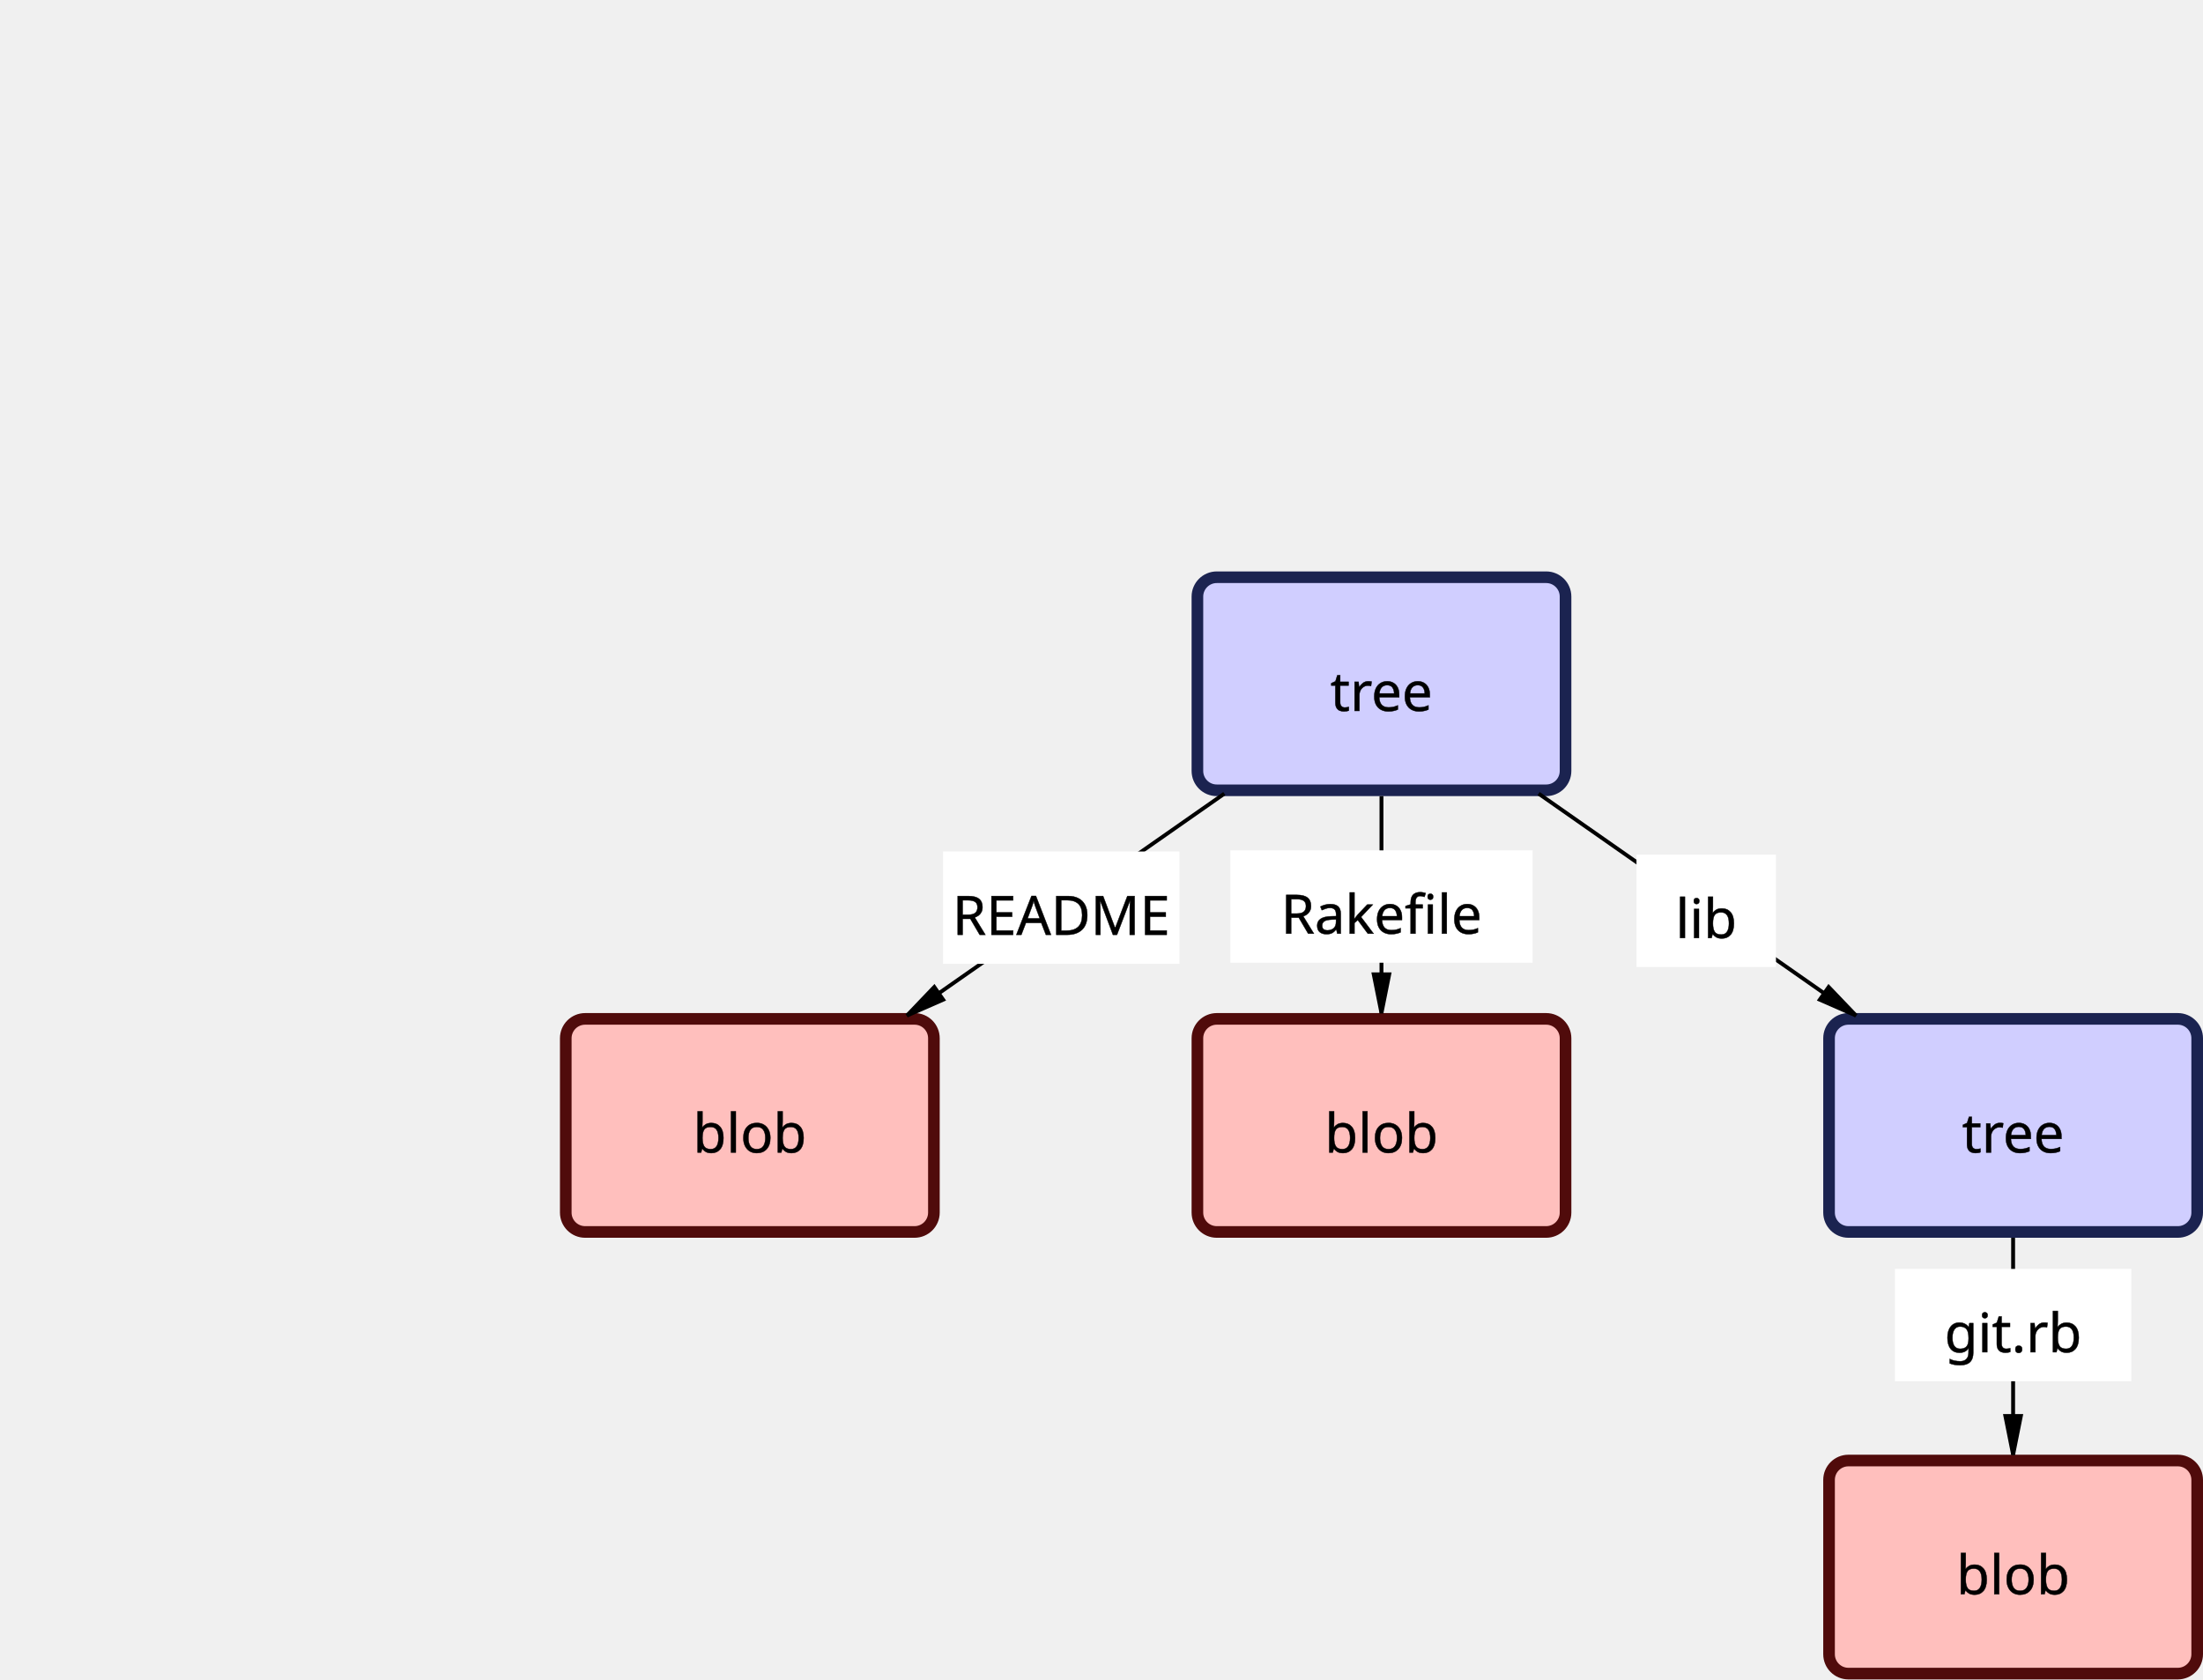
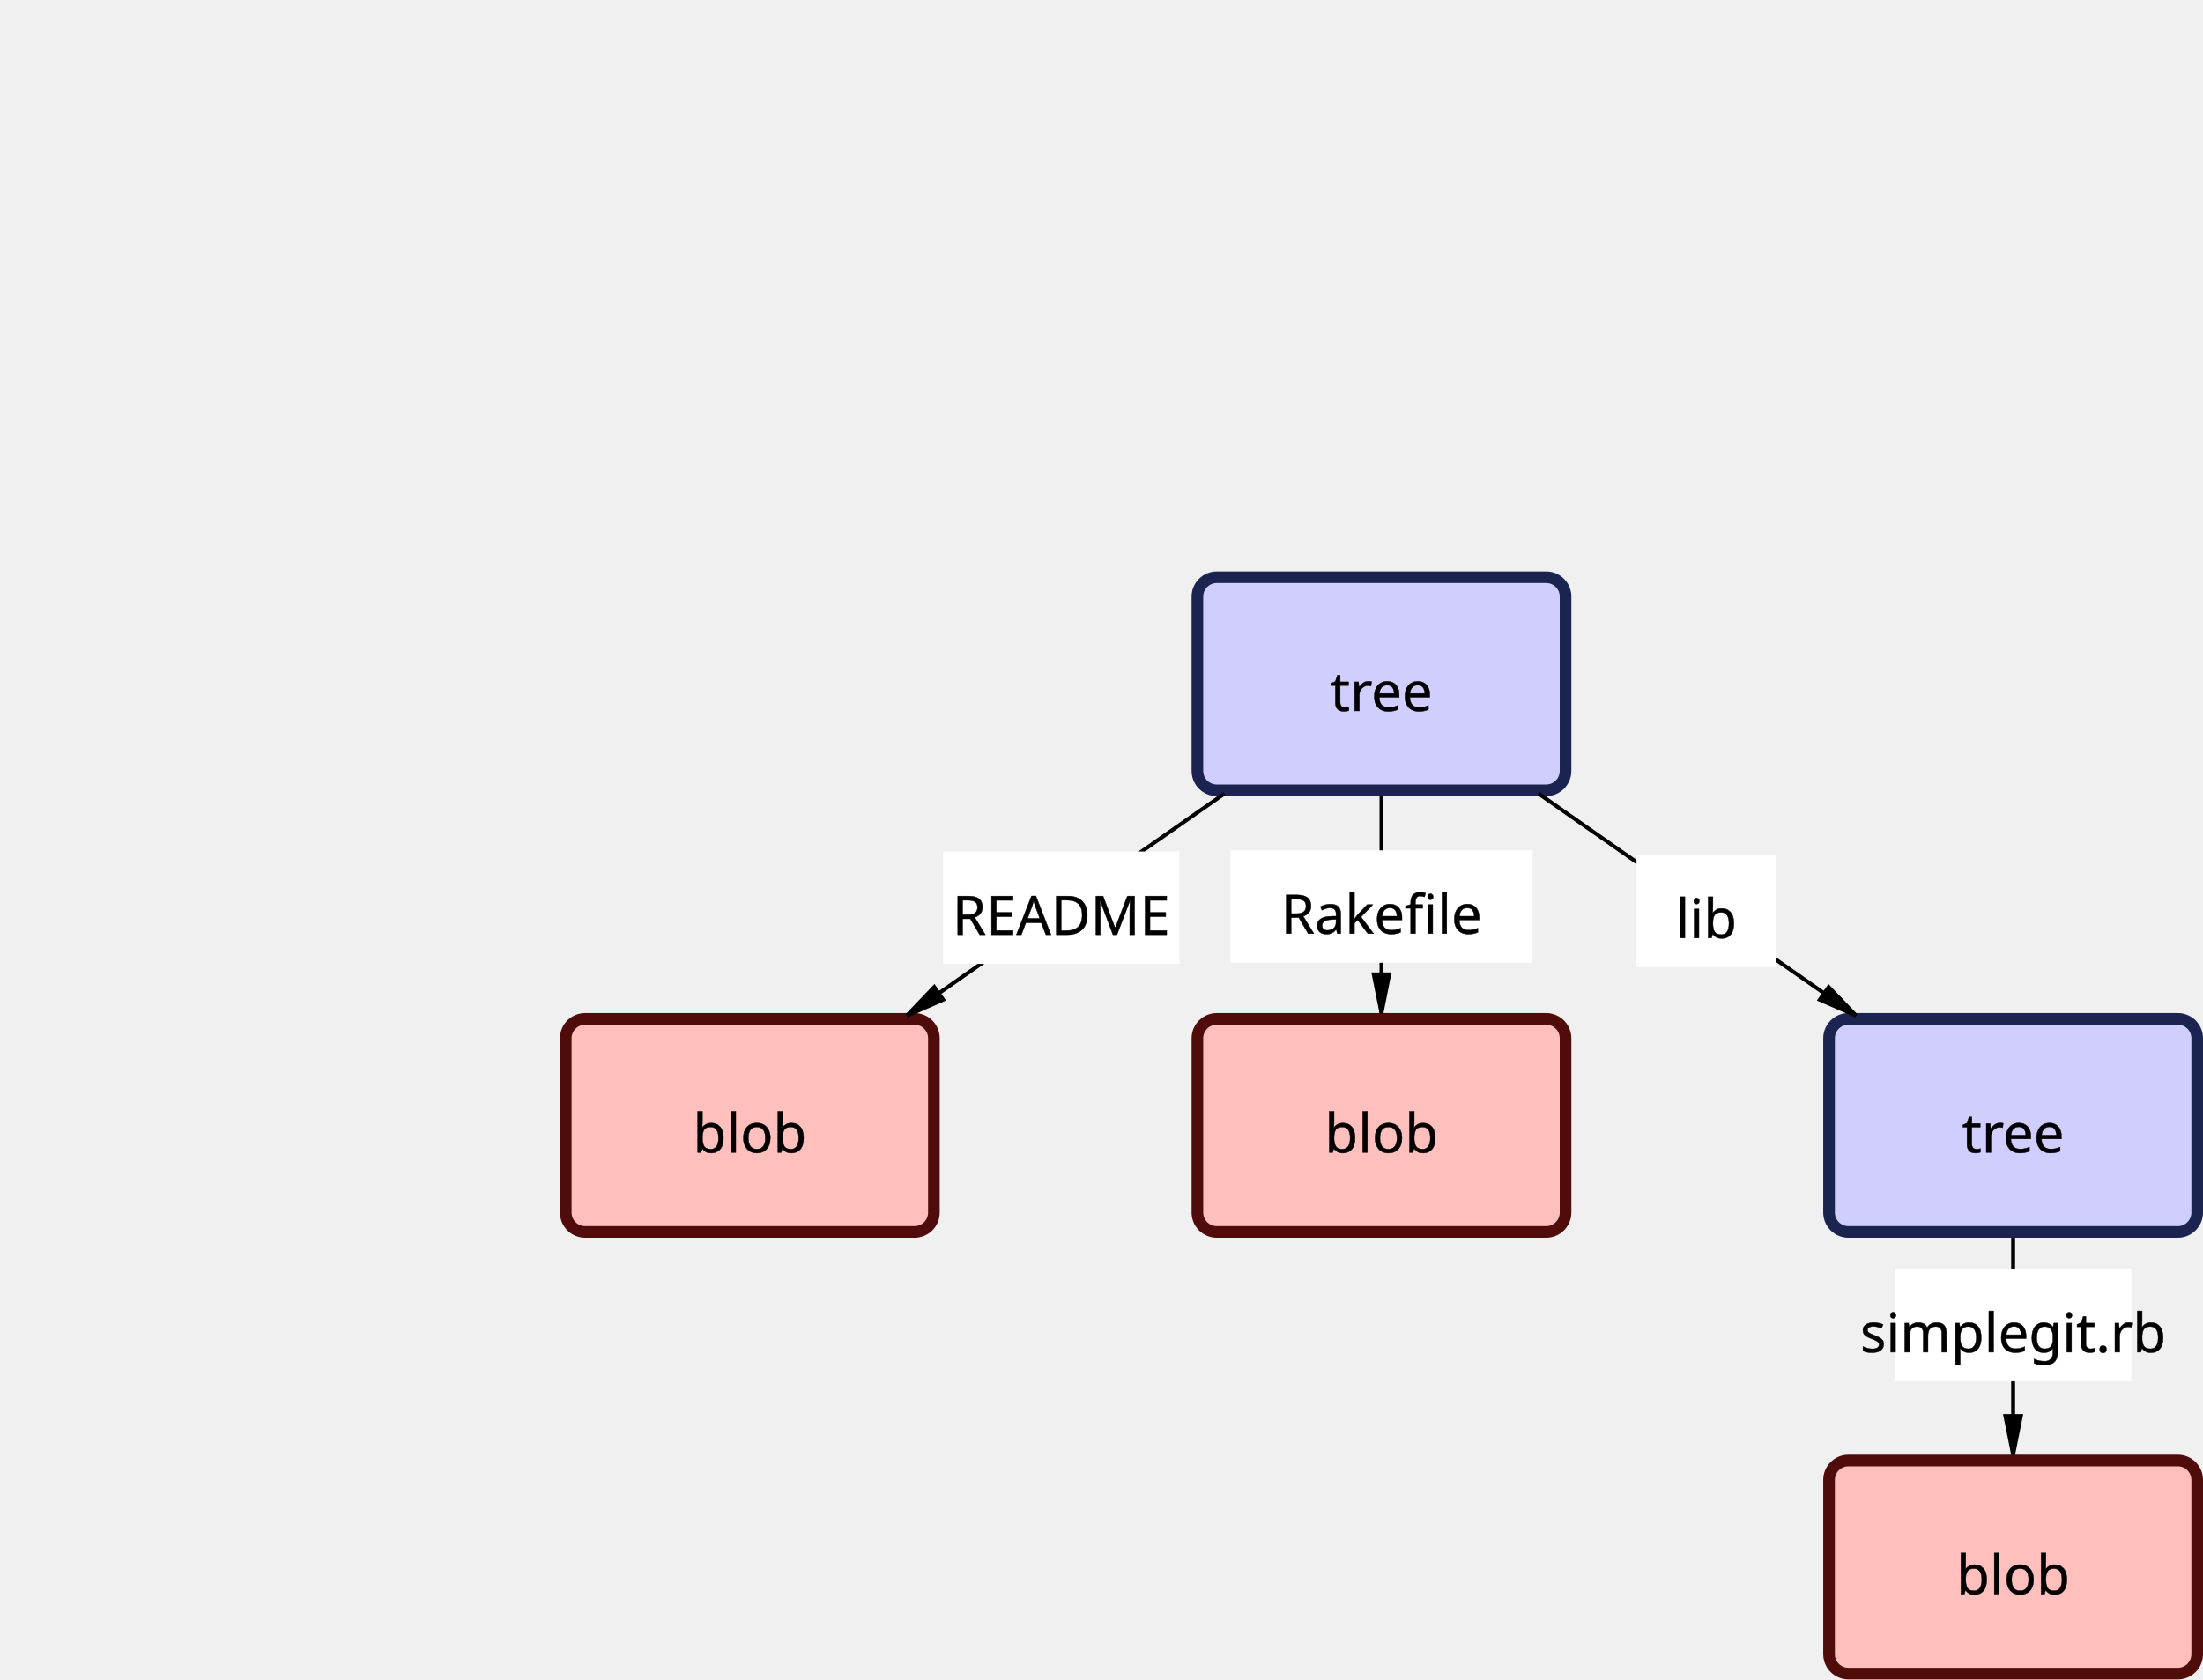
<svg xmlns="http://www.w3.org/2000/svg">
  <defs>
    <marker id="Arrow1Lend" orient="auto" refX="0.0" refY="0.0" style="overflow:visible;">
      <path d="M -10,0.0 L -10.0,-2.0 L 0.0,0.0 L -10.0,2.0 z " id="path3666" style="fill-rule:evenodd;stroke:#000000;stroke-width:1.0px;marker-start:none;" />
    </marker>
  </defs>
  <g style="stroke:#000000;fill:#fff">
    <rect height="55.0" id="292" rx="5.0" ry="5.0" style="stroke:#1b2350;stroke-width:3px;fill:#d0ceff" width="95.0" x="309.0" y="149.0" />
    <text id="292_text" style="fill:#ffffff;stroke:#ffffff;stroke-width:0.1px;font-family: Geneva;font-size:14px" x="309.0" y="149.0">
      <tspan fill="#000000" font-family="Geneva;" font-size="14.0px" id="292_line1" stroke="#000000" text-align="center" text-anchor="middle" x="356.5" y="183.5">
				tree
			</tspan>
    </text>
    <rect height="55.0" id="293" rx="5.0" ry="5.0" style="stroke:#1b2350;stroke-width:3px;fill:#d0ceff" width="95.0" x="472.0" y="263.0" />
    <text id="293_text" style="fill:#ffffff;stroke:#ffffff;stroke-width:0.1px;font-family: Geneva;font-size:14px" x="472.0" y="263.0">
      <tspan fill="#000000" font-family="Geneva;" font-size="14.0px" id="293_line1" stroke="#000000" text-align="center" text-anchor="middle" x="519.5" y="297.5">
				tree
			</tspan>
    </text>
    <rect height="55.0" id="294" rx="5.0" ry="5.0" style="stroke:#500b0b;stroke-width:3px;fill:#ffbfbd" width="95.0" x="146.0" y="263.0" />
    <text id="294_text" style="fill:#ffffff;stroke:#ffffff;stroke-width:0.1px;font-family: Geneva;font-size:14px" x="146.0" y="263.0">
      <tspan fill="#000000" font-family="Geneva;" font-size="14.0px" id="294_line1" stroke="#000000" text-align="center" text-anchor="middle" x="193.5" y="297.5">
				blob
			</tspan>
    </text>
    <rect height="55.0" id="295" rx="5.0" ry="5.0" style="stroke:#500b0b;stroke-width:3px;fill:#ffbfbd" width="95.0" x="309.0" y="263.0" />
    <text id="295_text" style="fill:#ffffff;stroke:#ffffff;stroke-width:0.1px;font-family: Geneva;font-size:14px" x="309.0" y="263.0">
      <tspan fill="#000000" font-family="Geneva;" font-size="14.0px" id="295_line1" stroke="#000000" text-align="center" text-anchor="middle" x="356.5" y="297.5">
				blob
			</tspan>
    </text>
    <rect height="55.0" id="296" rx="5.0" ry="5.0" style="stroke:#500b0b;stroke-width:3px;fill:#ffbfbd" width="95.0" x="472.0" y="377.0" />
    <text id="296_text" style="fill:#ffffff;stroke:#ffffff;stroke-width:0.1px;font-family: Geneva;font-size:14px" x="472.0" y="377.0">
      <tspan fill="#000000" font-family="Geneva;" font-size="14.0px" id="296_line1" stroke="#000000" text-align="center" text-anchor="middle" x="519.5" y="411.5">
				blob
			</tspan>
    </text>
    <path d="M 356.5,205.5 L 356.5,261.5" id="297" style="marker-start:none;stroke:#000000;marker-end:url(#Arrow1Lend);fill:none" />
    <path d="M 315.951,204.86 L 234.049,262.14" id="298" style="marker-start:none;stroke:#000000;marker-end:url(#Arrow1Lend);fill:none" />
    <path d="M 397.049,204.86 L 478.951,262.14" id="299" style="marker-start:none;stroke:#000000;marker-end:url(#Arrow1Lend);fill:none" />
    <path d="M 519.5,319.5 L 519.5,375.5" id="300" style="marker-start:none;stroke:#000000;marker-end:url(#Arrow1Lend);fill:none" />
    <rect height="29.0" id="301" style="stroke:none" width="61.0" x="243.361" y="219.797" />
    <text id="301_text" style="fill:#000000;stroke:#000000;stroke-width:0.1px;font-family: Monaco;font-size:14px" x="243.361" y="219.797">
      <tspan fill="#000000" font-family="Monaco;" font-size="14.0px" id="301_line1" stroke="#000000" text-align="center" text-anchor="middle" x="273.861" y="241.297">
				README
			</tspan>
    </text>
    <rect height="29.0" id="302" style="stroke:none" width="78.0" x="317.5" y="219.5" />
    <text id="302_text" style="fill:#000000;stroke:#000000;stroke-width:0.1px;font-family: Monaco;font-size:14px" x="317.5" y="219.5">
      <tspan fill="#000000" font-family="Monaco;" font-size="14.0px" id="302_line1" stroke="#000000" text-align="center" text-anchor="middle" x="356.5" y="241.0">
				Rakefile
			</tspan>
    </text>
    <rect height="29.0" id="303" style="stroke:none" width="36.0" x="422.306" y="220.613" />
    <text id="303_text" style="fill:#000000;stroke:#000000;stroke-width:0.1px;font-family: Monaco;font-size:14px" x="422.306" y="220.613">
      <tspan fill="#000000" font-family="Monaco;" font-size="14.0px" id="303_line1" stroke="#000000" text-align="center" text-anchor="middle" x="440.306" y="242.113">
				lib
			</tspan>
    </text>
    <rect height="29.0" id="304" style="stroke:none" width="61.0" x="489.0" y="327.537" />
    <text id="304_text" style="fill:#000000;stroke:#000000;stroke-width:0.1px;font-family: Monaco;font-size:14px" x="489.0" y="327.537">
      <tspan fill="#000000" font-family="Monaco;" font-size="14.0px" id="304_line1" stroke="#000000" text-align="center" text-anchor="middle" x="519.5" y="349.037">
- 				git.rb
+ 				simplegit.rb
			</tspan>
    </text>
  </g>
</svg>
